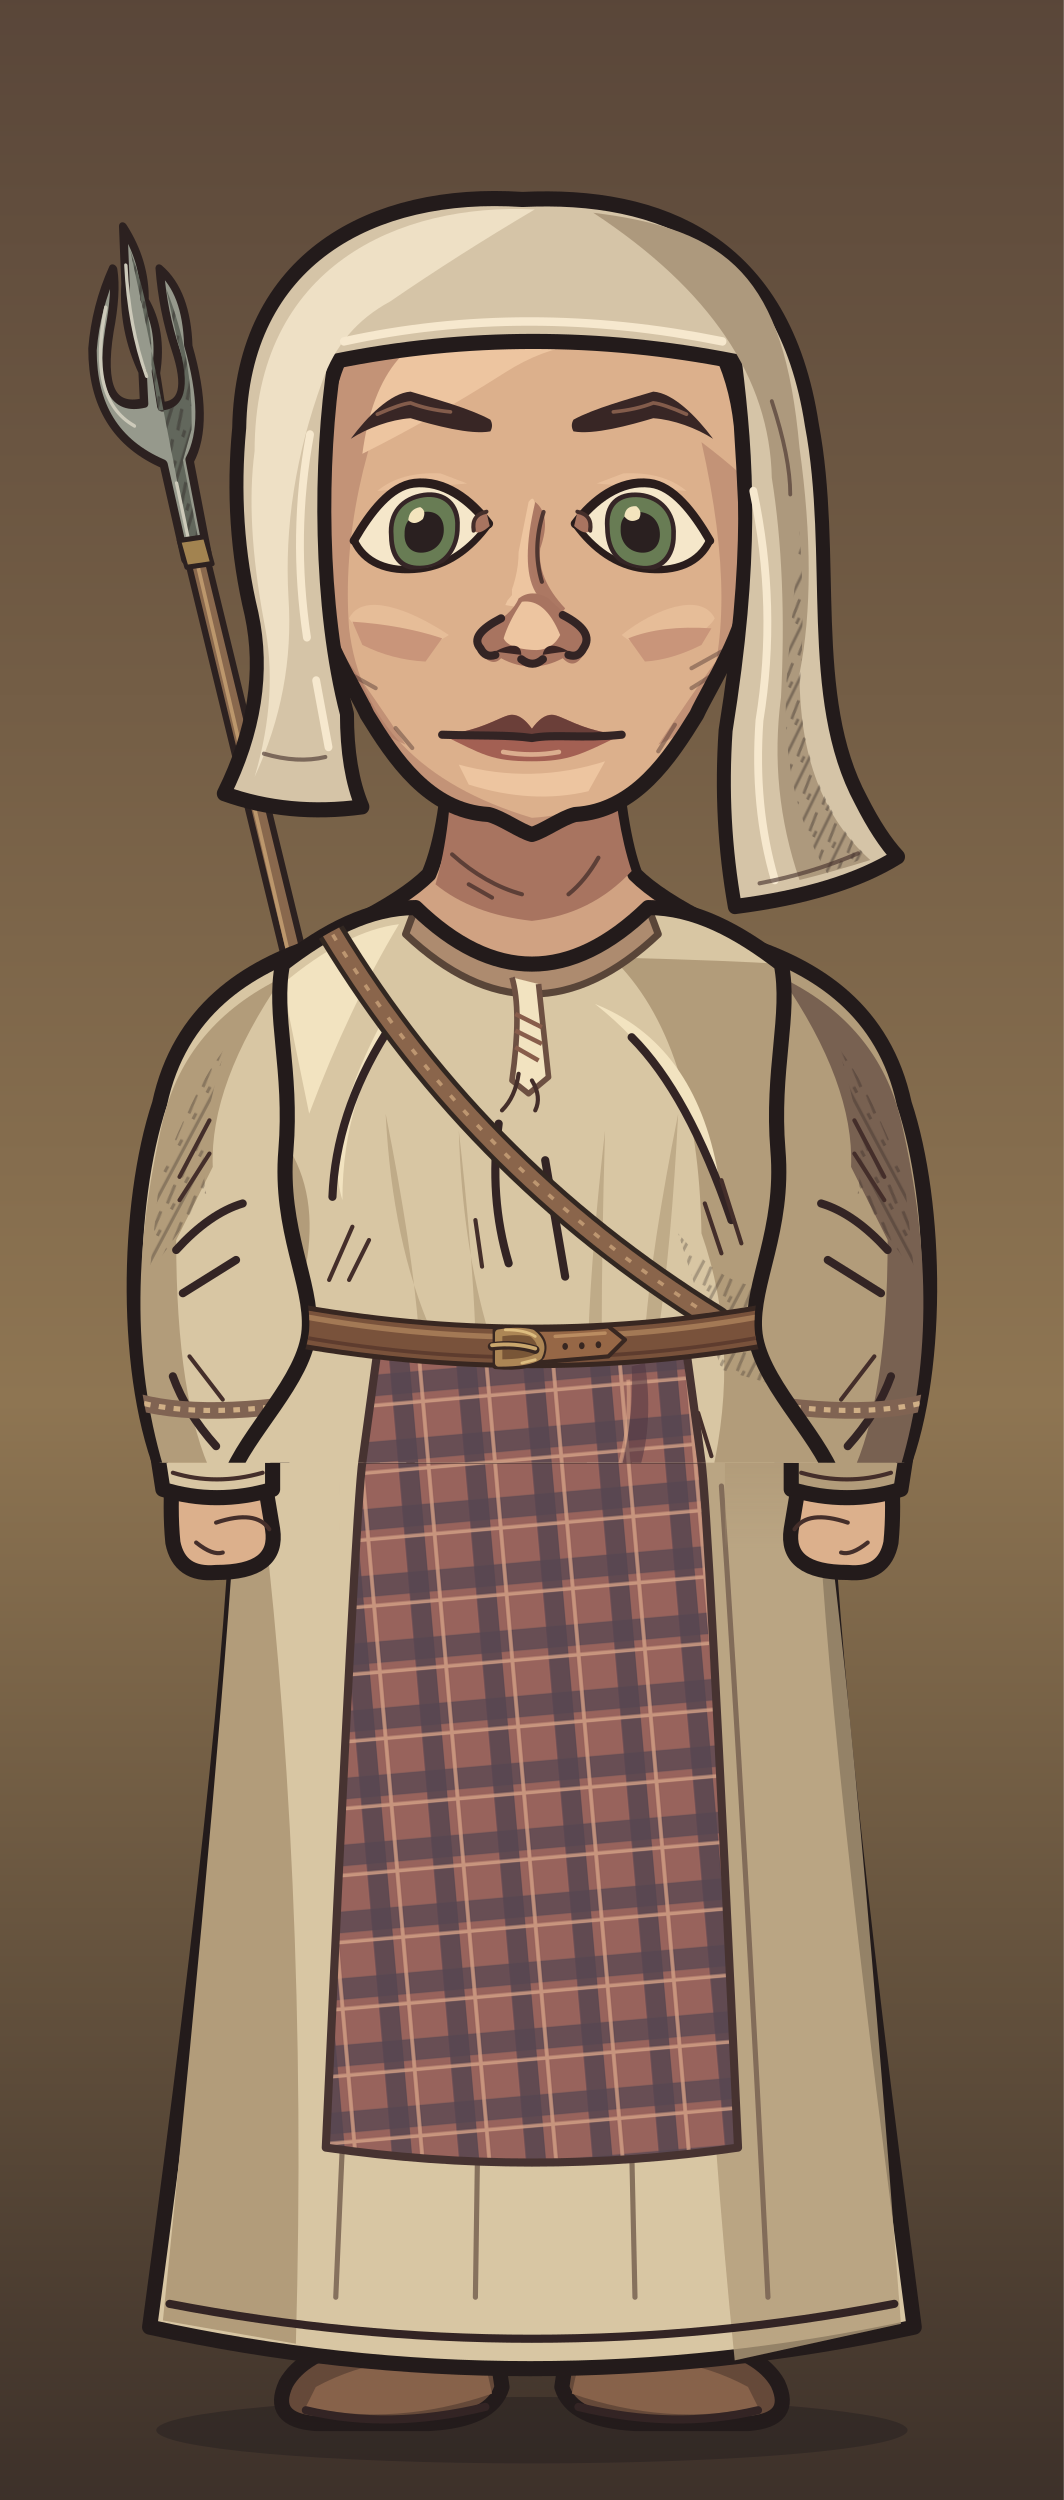
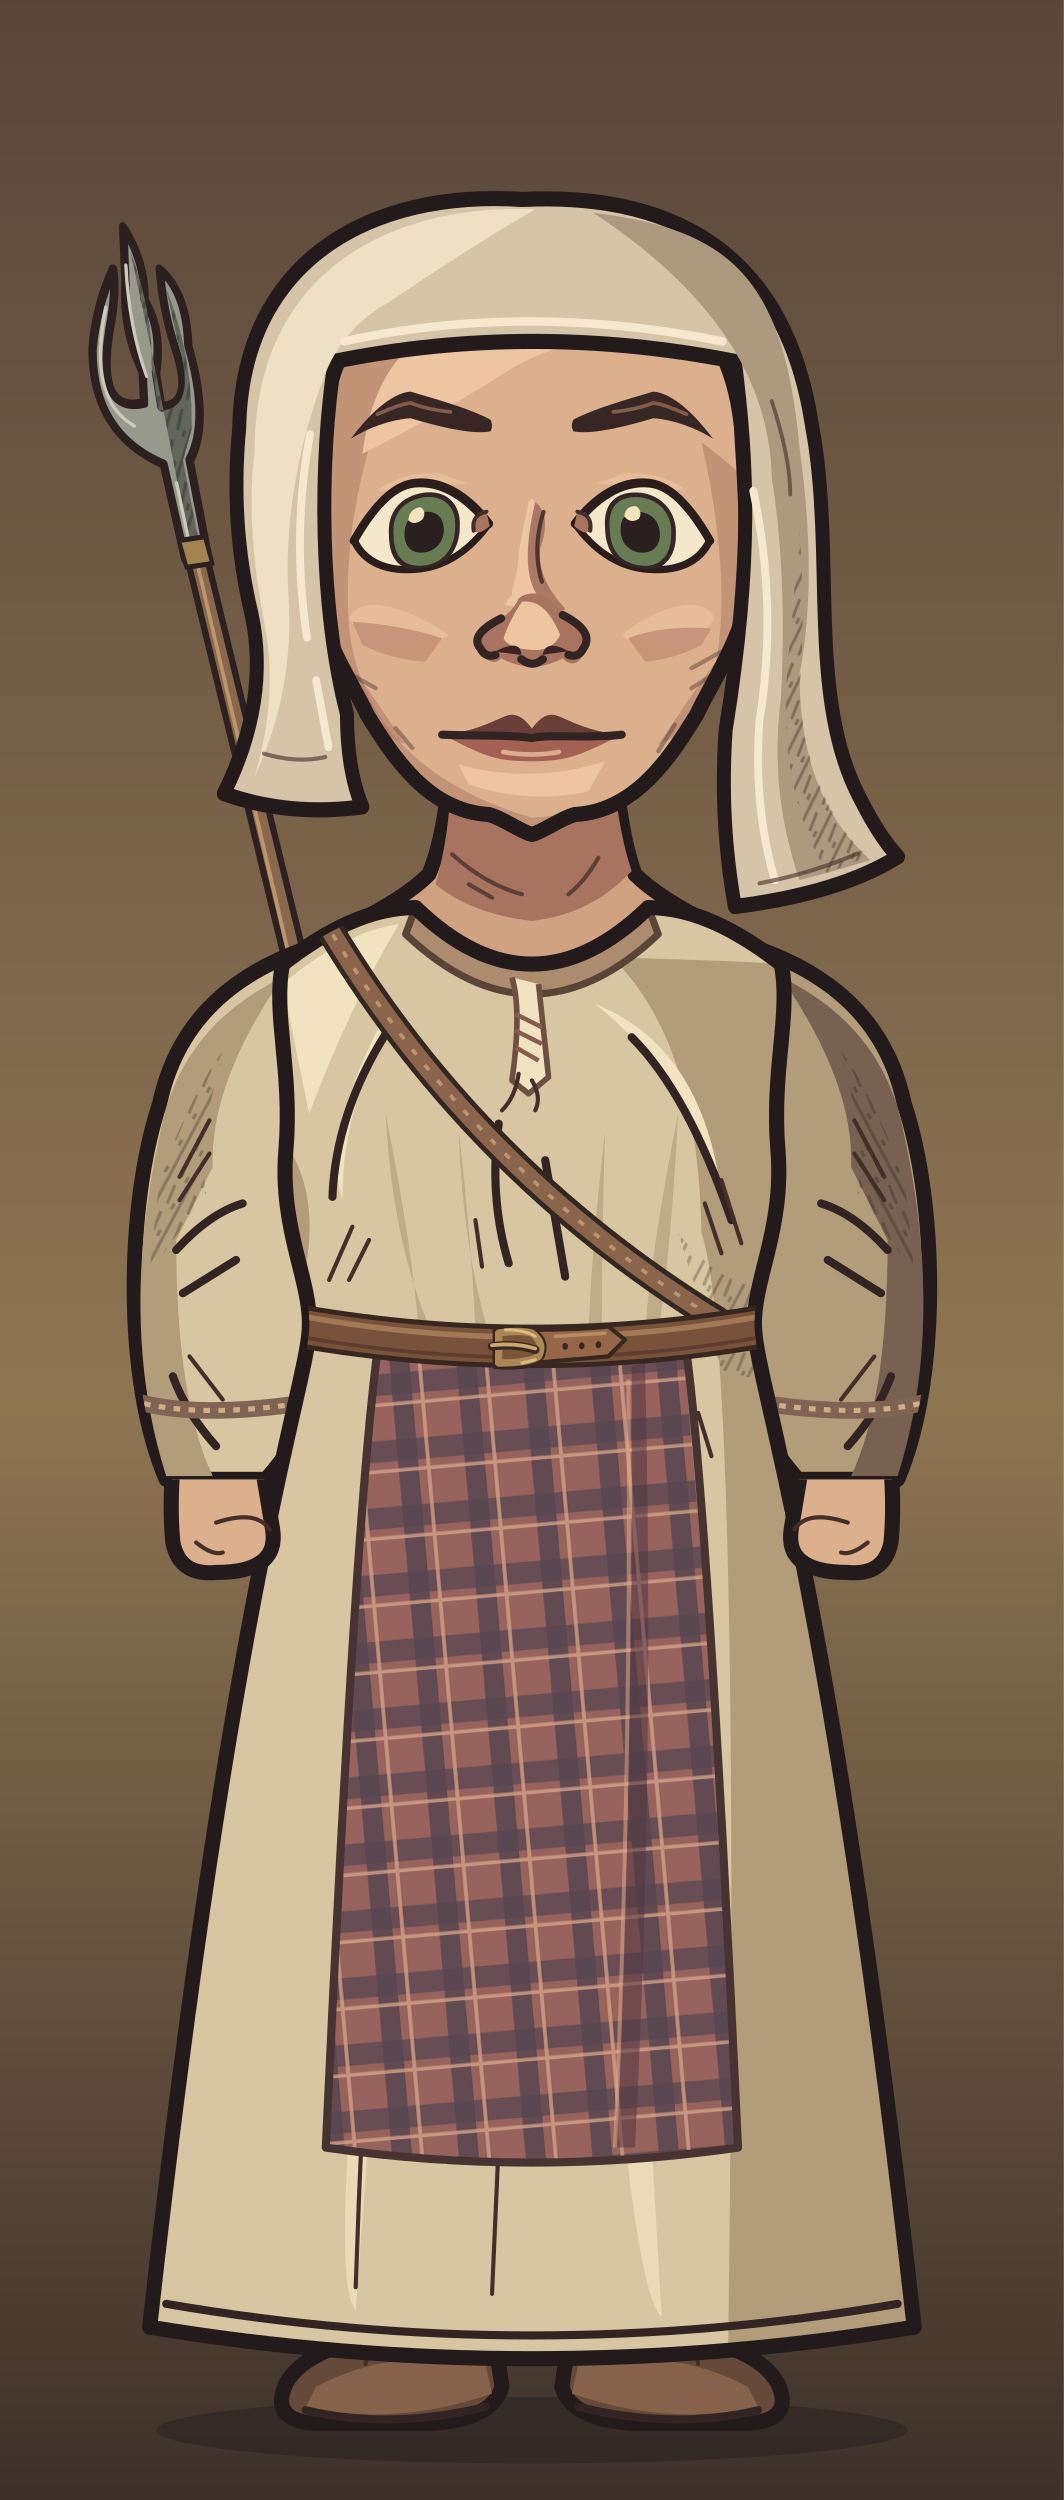
<svg xmlns="http://www.w3.org/2000/svg" xmlns:xlink="http://www.w3.org/1999/xlink" aria-labelledby="title" width="320" height="752" viewBox="0 0 320 752" role="img" data-belt="leather">
  <defs>
    <style>
      .edge {stroke:#231b1b;stroke-width:4.55;stroke-linecap:round;stroke-linejoin:round}
      .seam {fill:none;stroke:#332424;stroke-width:2.45;stroke-linecap:round;stroke-linejoin:round}
      .etch {fill:none;stroke:#442e2a;stroke-width:1.25;stroke-linecap:round}
      .hair-line {fill:none;stroke:#967661;stroke-width:1.45;stroke-linecap:round}
      .white {fill:#f5e7ca;stroke:#2a1d1c;stroke-width:2.65;stroke-linejoin:round}
      .label {fill:#efdfc1;font:600 20px Georgia,serif}
      .muted {fill:#b8aa96;font:13px 'Segoe UI',sans-serif}
      .section {fill:#dcbb8e;font:600 14px 'Segoe UI',sans-serif}
    </style>
    <linearGradient id="umber" x2="0" y2="1" gradientUnits="objectBoundingBox">
      <stop stop-color="#594639" />
      <stop offset=".56" stop-color="#8e7552" />
      <stop offset="1" stop-color="#3c3029" />
    </linearGradient>
    <linearGradient id="ash" x2="0" y2="1" gradientUnits="objectBoundingBox">
      <stop stop-color="#3b423d" />
      <stop offset=".56" stop-color="#7a7d67" />
      <stop offset="1" stop-color="#242b28" />
    </linearGradient>
    <linearGradient id="rose" x2="0" y2="1" gradientUnits="objectBoundingBox">
      <stop stop-color="#51404a" />
      <stop offset=".56" stop-color="#8a6972" />
      <stop offset="1" stop-color="#372c33" />
    </linearGradient>
    <pattern id="paper-grain" width="63" height="57" patternUnits="userSpaceOnUse">
      <path d="M1 16l2-1m21-4 5-2m16 7 6-1M12 32l3-1m16 11 4-1m20-14 4 1M4 51l5-1m41 0 9-2" fill="none" stroke="#231a1b" stroke-width=".85" opacity=".19" />
      <path d="M4 5l9-1m29 2 2-1M1 40l4-1m12 9 1-1m21-23 4-1m9 12 5-2" fill="none" stroke="#f0dbb5" stroke-width=".85" opacity=".23" />
      <path d="M16 19h.6m13-3h.7m28 6h.7m-39 15h.6m23 4h.6m-12 11h.7m29-39h.7" fill="none" stroke="#21191a" stroke-width="1.2" opacity=".28" stroke-linecap="round" />
    </pattern>
    <pattern id="ink-lines" width="7" height="9" patternUnits="userSpaceOnUse" patternTransform="rotate(28)">
      <path d="M1 -2V10m2.8-8 .6 6m1.9-1v5" stroke="#271d1d" stroke-width=".95" fill="none" opacity=".65" />
    </pattern>
    <radialGradient id="vignette" cx=".5" cy=".39" r=".72">
      <stop offset=".47" stop-color="#20191c" stop-opacity="0" />
      <stop offset="1" stop-color="#20191c" stop-opacity=".48" />
    </radialGradient>
    <g id="firs" fill="currentColor">
      <path d="M10 439Q15 379 12 300L9 220 15 146 15 54 19 80 21 147 28 230 25 326 29 439Z" />
      <path d="M17 169Q27 174 45 174L57 169 49 179 27 187 17 185                M18 194Q29 196 52 192L63 183 56 194 26 205 16 207                M15 225Q46 230 67 218L77 206 71 223 42 238 18 241                M17 252Q48 255 78 245L91 230 84 249 52 266 20 269                M14 282Q40 281 71 278L88 261 84 281 57 291 19 298                M19 312Q43 316 69 310L88 299 84 310 58 322 22 325" />
      <path d="M6 312 0 315V284L11 285M0 266 13 270V250L0 249M0 220 15 221 15 206 0 202                M0 180 16 181V167L0 165M0 141 15 150V138L0 133M0 112 17 127V118L0 104" />
      <path d="M64 440Q55 380 58 324L59 258 63 217 68 222 65 266 68 328 76 440Z                M63 291Q78 294 89 282L100 267 96 283 81 301 62 307                M63 323Q80 323 106 304L98 321 68 339                M63 316Q44 306 37 293L41 307 64 329Z" />
    </g>
    <g id="brambles" fill="none" stroke="currentColor" stroke-linecap="round" stroke-linejoin="round">
      <path stroke-width="3.8" d="M9 440Q13 401 21 380T26 333m-8 57Q39 375 43 352m-28 46Q6 377 0 376M41 440Q41 402 63 385m-20 44q26-6 39-30" />
      <path stroke-width="2" d="M23 364l14-13m-12 4-7-15m20 29 17-4m-15-1 1-11m13 49 2-17m2 14 18-5m-34 32q-12-10-17-10" />
    </g>
    <g id="night-scratches" fill="none" stroke="currentColor" stroke-width="1.2" stroke-linecap="round">
      <path d="M16 113q32-11 54-8m-30 9 16-3m184-40q19-4 44 1m-11 7 19 4                M24 335q33-3 68-16m-44 16 26-4m164-9q31 5 60-3m-39 8 38-3                M27 391q22-6 52-5m168 14q28-8 57-8m-40 11 24-4                M55 178l18-6m177 36 17 3m-12-4 17-1" />
    </g>
    <g id="shirt-setting">
      <rect width="320" height="440" fill="url(#umber)" />
      <path d="M50 217q24 8 64 1l-15 7-56 6m176-90q39-13 70-5l-26 4 28 2-64 6" fill="#856c54" opacity=".5" />
      <use xlink:href="#firs" style="color:#342827" opacity=".52" transform="translate(-26 8)" />
      <use xlink:href="#firs" style="color:#413128" opacity=".58" transform="translate(340 101) scale(-1 .81)" />
      <use xlink:href="#night-scratches" style="color:#dfbb87" opacity=".28" />
      <use xlink:href="#brambles" style="color:#291f22" opacity=".71" />
      <rect width="320" height="440" fill="url(#vignette)" />
      <rect width="320" height="440" fill="url(#paper-grain)" />
    </g>
    <g id="armor-setting">
      <rect width="320" height="440" fill="url(#ash)" />
      <path d="M42 173q49-4 68 3l-43 6 25 3-49 4m151 35q47 10 104-6l-26 14-62 8Z" fill="#707764" opacity=".48" />
      <use xlink:href="#firs" style="color:#27312c" opacity=".64" transform="translate(-36 30)" />
      <use xlink:href="#firs" style="color:#303833" opacity=".75" transform="translate(324 45) scale(-.86 1.03)" />
      <use xlink:href="#brambles" style="color:#252a27" opacity=".62" transform="translate(319 10) scale(-1 1)" />
      <use xlink:href="#night-scratches" style="color:#d8d8a9" opacity=".28" transform="translate(-2 21)" />
      <rect width="320" height="440" fill="url(#vignette)" />
      <rect width="320" height="440" fill="url(#paper-grain)" />
    </g>
    <g id="woman-setting">
      <rect width="320" height="440" fill="url(#rose)" />
      <path d="M44 235q40-4 76-1l-20 6-36 2 19 3-44 5m183-50q35 3 60-3l-24 9-31 2" fill="#775d65" opacity=".6" />
      <use xlink:href="#firs" style="color:#3b2b34" opacity=".58" transform="translate(-20 84) scale(.86 .91)" />
      <use xlink:href="#firs" style="color:#3d2e39" opacity=".68" transform="translate(327 54) scale(-.85 .98)" />
      <path d="M300 440q-2-82-6-173l-9-103 7-35 12 42 9 98 7 171Z                M294 195q-10-18-25-24l-15-1 13-4 11 2 18 15                M285 162q-13-22-34-27l-7 4 7-11 17 4 20 17                M303 242q-18-23-36-27l-13 3 15-9 11 2 21 15" fill="#3a2b33" opacity=".64" />
      <use xlink:href="#brambles" style="color:#2d2229" opacity=".8" transform="translate(12 6)" />
      <use xlink:href="#night-scratches" style="color:#e1b8a8" opacity=".28" transform="translate(0 7)" />
      <rect width="320" height="440" fill="url(#vignette)" />
      <rect width="320" height="440" fill="url(#paper-grain)" />
    </g>
    <pattern id="mail-rings" width="14" height="13" patternUnits="userSpaceOnUse" patternTransform="rotate(-7)">
      <path d="M-1 2q3-3 6 0 1 3-2 5Q0 8-1 5M6 2q3-3 6 0 1 3-2 5Q7 8 6 5M3 8q3-3 6 0 1 3-2 5-3 1-4-2M10 8q3-3 6 0" fill="none" stroke="#2d2c28" stroke-width="1.6" stroke-linecap="round" />
      <path d="M-.5 4q1.5-2 3-1m5 1q1.4-2 3-1M4 10q1.5-2 3-1m4 1q1.4-2 3-1" fill="none" stroke="#9a9b87" stroke-width="1.12" opacity=".78" stroke-linecap="round" />
    </pattern>
    <pattern id="armor-plates" width="47" height="24" patternUnits="userSpaceOnUse" patternTransform="translate(4 4) rotate(2)">
      <path d="M1 0l21 .7 1 18-3 3-17-1-1-4Zm24 1 19-1 2 15-3 7-19-2Z" fill="#85867a" stroke="#352e2a" stroke-width="1.75" stroke-linejoin="round" />
      <path d="M2 2l18 .2-.2 4L5 7 4 17Zm24 0 16-1 1 4-14 2-3 10Z" fill="#a9a58d" />
      <path d="M19 4l4 14-3 3-16-1 13-4Zm22 2 4 10-2 5-17-1 13-4Z" fill="#62655f" />
      <path d="M7 7l1-.5m6 12 3-2m16-7 5-1m-7 5 4-2" fill="none" stroke="#d0c0a0" stroke-width=".9" opacity=".76" />
      <path d="M6 12q2-2 2.7 1-1 2.2-2.7.5Zm12 1q1.8-2 2.4.6-1 2.6-2.5.8Zm11 1q1-2.2 2.8-1-.2 2.9-2.8 2.1Zm12-2q2.2-1.4 2.3.8-1 2.3-2.3.5Z" fill="#3c342d" />
    </pattern>
    <clipPath id="portrait-frame">
-       <rect width="320" height="440" />
+       <rect width="320" height="752" />
    </clipPath>
    <clipPath id="wardrobe-torso-mask">
-       <path d="M125 273 C111 273 98 280 85 290 C82 305 88 322 86 346 C84 370 94 386 93 400 C92 415 74 431 69 445 H251 C246 431 228 415 227 400 C226 386 236 370 234 346 C232 322 238 305 235 290 C222 280 209 273 195 273 Q160 307 125 273Z" />
+       <path d="M125 273 C111 273 98 280 85 290 C82 305 88 322 86 346 C84 370 94 386 93 400 C92 418 70 476 45 700 Q160 719 275 700 C250 476 228 418 227 400 C226 386 236 370 234 346 C232 322 238 305 235 290 C222 280 209 273 195 273 Q160 307 125 273Z" />
    </clipPath>
    <clipPath id="wardrobe-sleeve-mask">
      <path d="M96 284 C74 291 54 304 48 332 C38 362 37 415 50 445 H80 Q114 406 114 336Z" />
    </clipPath>
    <clipPath id="face-shape-clip">
      <path d="M 160 73 C 191 73 219 90 223 128 C 224 143 225 164 225 177 C 225 189 213.19 207 209.55 215 C 201.55 228 191 244 173 245 C 169 246 163.6 250 160 251 C 156.4 250 151 246 147 245 C 129 244 118.45 228 110.45 215 C 106.81 207 95 189 95 177 C 95 164 96 143 97 128 C 101 90 129 73 160 73 Z" />
    </clipPath>
    <clipPath id="face-features-eye-left">
      <path d="M-21 0 C-16 -8 -10 -15 -3 -15 C6 -15 14 -8 19.5 0 C14 7 7 11 -1 11 C-11 11 -18 7 -21 0Z" />
    </clipPath>
    <clipPath id="face-features-eye-right">
      <path d="M-21 0 C-16 -8 -10 -15 -3 -15 C6 -15 14 -8 19.5 0 C14 7 7 11 -1 11 C-11 11 -18 7 -21 0Z" />
    </clipPath>
    <clipPath id="face-features-nose-bridge">
      <path d="M154 144H167V179L172 185V187H149V185L154 179Z" />
    </clipPath>
-     <clipPath id="full-costume-join-outline">
-       <path d="M72 435 Q72 500 45 700 Q159 725 275 700 Q248 495 248 435Z M102 436H218V469H102Z" clip-rule="evenodd" />
-     </clipPath>
-     <linearGradient id="full-costume-join-fade" x1="0" y1="0" x2="0" y2="1">
-       <stop offset="0" stop-color="#fff" />
-       <stop offset="1" stop-color="#000" />
-     </linearGradient>
-     <mask id="full-costume-join-mask" maskUnits="userSpaceOnUse" x="0" y="440" width="320" height="26">
-       <rect x="0" y="440" width="320" height="26" fill="url(#full-costume-join-fade)" />
-     </mask>
+     <clipPath id="full-costume-hands-clip">
+       <rect x="0" y="445" width="320" height="307" />
+     </clipPath>
  </defs>
  <g data-part="full-costume">
    <rect width="320" height="752" fill="url(#umber)" />
    <ellipse cx="160" cy="731" rx="113" ry="10" fill="#261f20" opacity=".5" />
    <g data-part="back-weapon" data-style="eur_east_chola_trishula">
      <g transform="matrix(1 0 0.18 1.15 112.1 388)">
        <path d="M-22-198L-16-198L3.1-8L3.3 9L22 157Q21 162 15 161L-2.9 9L-3.1-8Z" fill="#89684d" stroke="#2c2120" stroke-width="1.95" stroke-linecap="round" stroke-linejoin="round" data-part="back-shaft" />
        <path d="M-19-195L-3-15M5 57l8 69m1 10 2 18" fill="none" stroke="#bc976c" stroke-width="1.15" stroke-linecap="round" stroke-linejoin="round" />
        <path d="M-22-191L-24-216Q-44-224-40-246Q-37-257-30-267Q-30-261-34-251Q-42-229-27-232L-26-240Q-30-251-27-263L-25-278Q-20-269-22-259Q-18-251-22-240L-22-231Q-12-231-15-246Q-17-256-16-267Q-9-261-11-247Q-8-227-16-217L-15-193Z" fill="#96998c" stroke="#2c2120" stroke-width="2.5" stroke-linecap="round" stroke-linejoin="round" />
        <path d="M-24-272Q-20-255-23-242L-23-230Q-11-230-14-248L-15-262Q-10-244-14-225L-18-217L-17-194L-20-194L-21-218Q-22-244-24-272Z" fill="#62675c" />
        <path d="M-24-272Q-20-255-23-242L-23-230Q-11-230-14-248L-15-262Q-10-244-14-225L-18-217L-17-194L-20-194L-21-218Q-22-244-24-272Z" fill="url(#ink-lines)" opacity="0.55" />
        <path d="M-34-257Q-44-233-31-226M-26-268Q-28-252-25-239M-21-211l1 16" fill="none" stroke="#cdcaba" stroke-width="1" stroke-linecap="round" stroke-linejoin="round" />
        <path d="M-23-196L-15-197L-14-190L-22-189Z" fill="#a28350" stroke="#2c2120" stroke-width="1.3" stroke-linecap="round" stroke-linejoin="round" />
      </g>
    </g>
    <g>
      <g transform="translate(9 0)">
        <path d="M99 689Q119 683 138 691L142 718Q139 728 120 729H86Q72 728 77 717Q82 708 99 704Z" fill="#654939" class="edge" />
        <path d="M86 718Q108 706 137 711L139 720Q110 730 83 724Z" fill="#87624a" />
        <path d="M101 711L103 700Q115 704 136 707" class="etch" />
        <path d="M83 725Q108 731 137 724" class="seam" />
      </g>
    </g>
    <g transform="translate(320 0) scale(-1 1)">
      <g transform="translate(9 0)">
        <path d="M99 689Q119 683 138 691L142 718Q139 728 120 729H86Q72 728 77 717Q82 708 99 704Z" fill="#654939" class="edge" />
        <path d="M86 718Q108 706 137 711L139 720Q110 730 83 724Z" fill="#87624a" />
        <path d="M101 711L103 700Q115 704 136 707" class="etch" />
        <path d="M83 725Q108 731 137 724" class="seam" />
      </g>
    </g>
-     <path d="M72 435 Q72 500 45 700 Q159 725 275 700 Q248 495 248 435Z" fill="#d8c6a3" class="edge" />
-     <path d="M77 437 Q93 562 89 705 L49 698 Q67 522 72 437Z" fill="#b29c7a" />
-     <path d="M208 439Q208 582 221 710 L271 699 Q256 499 246 437Z" fill="#b29c7a" opacity=".79" />
-     <path d="M113 447 Q107 550 101 691" fill="none" stroke="#786151" stroke-width="1.55" stroke-linecap="round" opacity=".85" />
-     <path d="M147 447 Q145 550 143 691" fill="none" stroke="#786151" stroke-width="1.55" stroke-linecap="round" opacity=".85" />
-     <path d="M185 447 Q188 550 191 691" fill="none" stroke="#786151" stroke-width="1.55" stroke-linecap="round" opacity=".85" />
-     <path d="M217 447 Q224 550 231 691" fill="none" stroke="#786151" stroke-width="1.55" stroke-linecap="round" opacity=".85" />
-     <path d="M51 693Q160 714 269 693" class="seam" />
-     <g clip-path="url(#full-costume-join-outline)" mask="url(#full-costume-join-mask)">
-       <use transform="matrix(1 0 0 -4 0 2200)" xlink:href="#full-costume-upper" />
-     </g>
-     <path d="M109.091 439H210.909 Q213 452 222 646 Q160 655 98 646 Q107 452 109.091 439Z" fill="url(#wardrobe-nw-checked-waist-panel-weave)" stroke="#473331" stroke-width="2.45" stroke-linejoin="round" />
-     <g>
-       <path d="M52 441 Q51 454 52 464 Q54 474 65 473Q84 473 82 460 L79 442Z" fill="#dcb08c" class="edge" data-part="hand" />
-       <path d="M65 458Q77 454 81 460 M59 464q5 4 8 3" class="etch" />
-       <path d="M47 435H82L82 448Q65 453 49 448Z" fill="#d8c6a3" class="edge" />
-       <path d="M52 443Q65 447 79 443" class="etch" />
-     </g>
-     <g transform="translate(320 0) scale(-1 1)">
-       <path d="M52 441 Q51 454 52 464 Q54 474 65 473Q84 473 82 460 L79 442Z" fill="#dcb08c" class="edge" data-part="hand" />
-       <path d="M65 458Q77 454 81 460 M59 464q5 4 8 3" class="etch" />
-       <path d="M47 435H82L82 448Q65 453 49 448Z" fill="#b29c7a" class="edge" />
-       <path d="M52 443Q65 447 79 443" class="etch" />
-     </g>
  </g>
-   <g clip-path="url(#portrait-frame)" id="full-costume-upper">
+   <g clip-path="url(#portrait-frame)">
    <g data-part="neck">
      <g id="face-shape-neck">
        <path d="M 136 219 Q 135 249 129 263 Q 122 270 106 278 L 123 301 197 301 214 278 Q 198 270 191 263 Q 186 250 184 219 Z" fill="#d0a282" class="edge" />
        <path d="M 136 224 184 224 Q 185 247 190 262 Q 178 275 160 277 Q 142 275 131 266 Q 136 249 136 224 Z" fill="#a87460" />
        <path d="M 136 257 q 10 9 21 12 m -16 -3 7 4 m 32 -12 q -4 7 -9 11" class="etch" opacity=".75" />
      </g>
    </g>
    <g id="wardrobe-outfit-nw_nov_womens_rubakha" data-outfit="nw_nov_womens_rubakha">
      <path d="M96 284 C74 291 54 304 48 332 C38 362 37 415 50 445 H80 Q114 406 114 336Z" fill="#d8c6a3" class="edge" />
      <g data-part="sleeve-left" clip-path="url(#wardrobe-sleeve-mask)">
        <path d="M49 337 Q56 308 85 294 Q63 326 64 351 L53 373 Q53 421 64 444 H50 Q35 397 49 337Z" fill="#b29c7a" />
        <path d="M48 354 Q59 326 68 315 Q59 342 62 359 L45 383Z" fill="url(#ink-lines)" opacity=".44" />
        <path d="M53 376 q10 -11 20 -14 m-18 27 16 -10 M52 414 q4 11 13 21" class="seam" />
        <path d="M54 354 l9 -17 m-9 24 9 -14 m-6 61 10 13" class="etch" />
        <path d="M39 421 Q61 428 103 420" fill="none" stroke="#806352" stroke-width="5" />
        <path d="M39 421 Q61 428 103 420" fill="none" stroke="#d0af86" stroke-width="1.55" stroke-dasharray="2 2.5" />
      </g>
      <g transform="translate(320 0) scale(-1 1)">
        <path d="M96 284 C74 291 54 304 48 332 C38 362 37 415 50 445 H80 Q114 406 114 336Z" fill="#b29c7a" class="edge" />
        <g data-part="sleeve-right" clip-path="url(#wardrobe-sleeve-mask)">
          <path d="M49 337 Q56 308 85 294 Q63 326 64 351 L53 373 Q53 421 64 444 H50 Q35 397 49 337Z" fill="#786151" />
          <path d="M48 354 Q59 326 68 315 Q59 342 62 359 L45 383Z" fill="url(#ink-lines)" opacity=".44" />
          <path d="M53 376 q10 -11 20 -14 m-18 27 16 -10 M52 414 q4 11 13 21" class="seam" />
          <path d="M54 354 l9 -17 m-9 24 9 -14 m-6 61 10 13" class="etch" />
          <path d="M39 421 Q61 428 103 420" fill="none" stroke="#806352" stroke-width="5" />
          <path d="M39 421 Q61 428 103 420" fill="none" stroke="#d0af86" stroke-width="1.55" stroke-dasharray="2 2.5" />
        </g>
      </g>
-       <path d="M125 273 C111 273 98 280 85 290 C82 305 88 322 86 346 C84 370 94 386 93 400 C92 415 74 431 69 445 H251 C246 431 228 415 227 400 C226 386 236 370 234 346 C232 322 238 305 235 290 C222 280 209 273 195 273 Q160 307 125 273Z" fill="#d8c6a3" />
+       <path d="M125 273 C111 273 98 280 85 290 C82 305 88 322 86 346 C84 370 94 386 93 400 C92 418 70 476 45 700 Q160 719 275 700 C250 476 228 418 227 400 C226 386 236 370 234 346 C232 322 238 305 235 290 C222 280 209 273 195 273 Q160 307 125 273Z" fill="#d8c6a3" />
      <g data-part="torso" clip-path="url(#wardrobe-torso-mask)">
        <path d="M85 296 Q104 280 120 278 Q105 303 93 335Z" fill="#f2e3c0" />
-         <path d="M184 288 Q222 289 235 290 L252 444 H214 Q223 405 211 371 Q210 313 184 288Z" fill="#b29c7a" />
+         <path d="M184 288 Q222 289 235 290 L280 710 H219 Q223 405 211 371 Q210 313 184 288Z" fill="#b29c7a" />
        <path d="M86 344 Q96 359 92 381 L77 402 L69 359Z" fill="#b29c7a" />
        <path d="M204 371 Q220 390 232 386 L231 416 L217 412Z" fill="url(#ink-lines)" opacity=".42" />
        <path d="M120 307 Q103 329 103 361 Q97 342 114 309Z M179 302 Q209 314 216 353 Q203 321 179 302Z" fill="#f2e3c0" />
-         <path d="M133 409 Q124 426 123 444 H113 Q119 423 133 409Z M174 412 Q184 426 192 445 H177Z" fill="#f2e3c0" />
-         <path d="M116 311 Q101 335 100 360 M190 312 Q207 329 220 367 M150 338 q-3 22 3 42 m11 -31 6 35 M129 421 l-7 24 m60 -28 8 27" class="seam" />
+         <path d="M133 412Q124 460 107 695Q94 680 133 412Z M174 418Q185 444 199 697Q185 684 174 418Z" fill="#f2e3c0" opacity=".68" />
+         <path d="M134 423Q114 480 107 688 M158 447Q157 490 148 690" class="etch" />
+         <path d="M50 693Q160 712 270 693" class="seam" />
+         <path d="M116 311 Q101 335 100 360 M190 312 Q207 329 220 367 M150 338 q-3 22 3 42 m11 -31 6 35 M184 420q5 12 6 24" class="seam" />
        <path d="M106 369 l-7 16 m12 -12 -6 12 M217 355 l6 19 m-11 -12 5 15 M143 367 l2 14 m65 44 4 13" class="etch" />
        <path d="M125 273 Q160 307 195 273 l3 8 Q160 317 122 281Z" fill="#ad8b6f" stroke="#594538" stroke-width="2.15" stroke-linejoin="round" />
        <path d="M154 294Q157 304 154 325l5 4 6-5-3-28" fill="#f2e3c0" stroke="#6d5042" stroke-width="1.7" stroke-linejoin="round" />
        <path d="M155 305l8 4m-8 1 8 4m-8 1 7 4" fill="none" stroke="#885d4b" stroke-width="1.35" />
        <path d="M156 323Q155 330 151 334 M160 325Q163 330 161 334" class="etch" />
        <path d="M116 335 Q124 375 126 401 L130 401 Q118 374 116 335Z" fill="#b29c7a" opacity="0.66" />
        <path d="M138 340 Q142 375 143 401 L147 401 Q139 374 138 340Z" fill="#b29c7a" opacity="0.66" />
        <path d="M182 340 Q178 375 177 401 L181 401 Q181 374 182 340Z" fill="#b29c7a" opacity="0.66" />
        <path d="M204 335 Q196 375 194 401 L198 401 Q202 374 204 335Z" fill="#b29c7a" opacity="0.66" />
        <g data-part="checked-waist-panel">
          <defs>
            <pattern id="wardrobe-nw-checked-waist-panel-weave" width="20" height="20" patternUnits="userSpaceOnUse" patternTransform="rotate(-5)">
              <rect width="20" height="20" fill="#98635c" />
              <path d="M4 0V20" fill="none" stroke="#564550" stroke-width="6" opacity="0.84" />
              <path d="M0 5H20" fill="none" stroke="#564550" stroke-width="6.5" opacity="0.72" />
              <path d="M10 0V20 M0 11H20" fill="none" stroke="#d5a186" stroke-width="1.1" opacity="0.78" />
            </pattern>
          </defs>
-           <path d="M114 403 Q160 413 206 403 L212 447 H108Z" fill="url(#wardrobe-nw-checked-waist-panel-weave)" stroke="#473331" stroke-width="2.45" stroke-linejoin="round" />
-           <path d="M190 411Q191 429 185 446h6Q197 430 194 410Z" fill="#4f3540" opacity="0.54" />
-           <path d="M189 415Q190 430 185 446" fill="none" stroke="#e0ab8c" stroke-width="1.2" opacity="0.53" />
-         </g>
-       </g>
-       <path d="M125 273 C111 273 98 280 85 290 C82 305 88 322 86 346 C84 370 94 386 93 400 C92 415 74 431 69 445 H251 C246 431 228 415 227 400 C226 386 236 370 234 346 C232 322 238 305 235 290 C222 280 209 273 195 273 Q160 307 125 273Z" fill="none" class="edge" />
+           <path d="M114 403 Q160 413 206 403 Q213 452 222 646 Q160 655 98 646 Q107 452 114 403Z" fill="url(#wardrobe-nw-checked-waist-panel-weave)" stroke="#473331" stroke-width="2.45" stroke-linejoin="round" />
+           <path d="M190 411Q191 529 185 646h6Q197 530 194 410Z" fill="#4f3540" opacity="0.54" />
+           <path d="M189 415Q190 530 185 646" fill="none" stroke="#e0ab8c" stroke-width="1.2" opacity="0.53" />
+         </g>
+       </g>
+       <path d="M125 273 C111 273 98 280 85 290 C82 305 88 322 86 346 C84 370 94 386 93 400 C92 418 70 476 45 700 Q160 719 275 700 C250 476 228 418 227 400 C226 386 236 370 234 346 C232 322 238 305 235 290 C222 280 209 273 195 273 Q160 307 125 273Z" fill="none" class="edge" />
    </g>
    <g data-part="shoulder-strap" data-style="eur_east_chola_trishula" clip-path="url(#wardrobe-torso-mask)">
      <path d="M97 276 Q141 351 215.61 397" fill="none" stroke="#322721" stroke-width="8.4" stroke-linecap="round" />
      <path d="M97 276 Q141 351 215.61 397" fill="none" stroke="#8a654b" stroke-width="5.5" stroke-linecap="round" />
      <path d="M97 276 Q141 351 215.61 397" fill="none" stroke="#bd9670" stroke-width="1.1" stroke-dasharray="2 4" />
    </g>
    <g id="face-shape">
      <path d="M 160 73 C 191 73 219 90 223 128 C 224 143 225 164 225 177 C 225 189 213.19 207 209.55 215 C 201.55 228 191 244 173 245 C 169 246 163.6 250 160 251 C 156.4 250 151 246 147 245 C 129 244 118.45 228 110.45 215 C 106.81 207 95 189 95 177 C 95 164 96 143 97 128 C 101 90 129 73 160 73 Z" fill="#dcb08c" />
      <g clip-path="url(#face-shape-clip)">
        <path d="M 70 141 Q 104 91 123 103 Q 102 148 105 189 Q 110 231 160 246 Q 192 244 211 214 Q 223 186 211 133 Q 235 151 250 174 L 250 265 70 265 Z" fill="#c39377" />
        <path d="M 109 136.5 Q 114 99 142 98 Q 173 89 195 107 Q 174 98 152 112 Q 130 126 109 136.5 Z" fill="#edc5a0" />
        <g transform="translate(160 0) scale(-1 1)">
          <path d="M 25 191 C 37 183 51 178 55 186 C 51 193 34 197.667 25 191 Z" fill="#edc5a0" opacity=".605" />
          <path d="M 27 192 Q 39 188 54 187 L 51 194 Q 42 198.5 32 199 Z" fill="#c9957a" />
          <path d="M 56 198 Q 48 209 38 224 Q 52 218 62 202 Z" fill="#a87460" opacity=".51" />
        </g>
        <g transform="translate(160 0) scale(1 1)">
          <path d="M 27 191 C 37 183 51 178 55 186 C 51 193 34 197.667 27 191 Z" fill="#edc5a0" opacity=".605" />
          <path d="M 29 192 Q 39 188 54 189 L 51 194 Q 42 198.5 34 199 Z" fill="#c9957a" />
          <path d="M 56 198 Q 48 209 38 224 Q 52 218 62 202 Z" fill="#a87460" opacity=".51" />
        </g>
        <path d="M 92 183 Q 99 211 120 232 L 132 247 119 248 Q 98 234 85 212 Z M 229 184 Q 224 217 203 241 L 193 250 209 247 Q 230 233 240 211 Z" fill="url(#ink-lines)" opacity=".42" />
        <path d="M 138 230 Q 160 236 182 229 L 177 238 Q 160 242 141 236 Z" fill="#edc5a0" />
        <path d="M 104 202 l 9 5 m -8 1 6 4 m 97 -11 9 -5 m -9 11 8 -5 m -97 17 5 6 m 74 1 5 -8" class="etch" opacity=".42" />
      </g>
      <path d="M 160 73 C 191 73 219 90 223 128 C 224 143 225 164 225 177 C 225 189 213.19 207 209.55 215 C 201.55 228 191 244 173 245 C 169 246 163.6 250 160 251 C 156.4 250 151 246 147 245 C 129 244 118.45 228 110.45 215 C 106.81 207 95 189 95 177 C 95 164 96 143 97 128 C 101 90 129 73 160 73 Z" fill="none" class="edge" />
    </g>
    <g clip-path="url(#face-shape-clip)">
      <g data-part="eyes">
        <g transform="matrix(1 -0.12 0 1 127.5 160)">
          <path d="M-14 -14 Q-7 -19 5 -17 L13 -13" fill="#edc5a0" opacity=".65" />
          <path d="M-21 0 C-16 -8 -10 -15 -3 -15 C6 -15 14 -8 19.5 0 C14 7 7 11 -1 11 C-11 11 -18 7 -21 0Z" class="white" style="stroke-width:2.15" />
          <g clip-path="url(#face-features-eye-left)">
            <g transform="translate(0 0) scale(1 1)">
              <path d="M-9.8 0 C-10.4 -7 -6.6 -10.9 0 -11.1 C6.1 -11.2 10.5 -7 10.1 -.3 C10.2 5.9 6.4 11 0 10.8 C-6.1 10.7 -9.7 7.2 -9.8 0Z" fill="#687c54" stroke="#352526" stroke-width="1.4" />
              <path d="M-5.8 -.2C-5.9-3.8-3.5-6 .1-6 3.8-6 6-3.6 6 .1 6 3.9 3.3 6.3-.2 6.2-3.9 6.1-6 3.3-5.8-.2Z" fill="#2a2020" />
              <path d="M-4.7-4.1Q-4.4-7.4-1.1-7.6 .9-6.3-.3-3.9-2.9-2-4.7-4.1Z" fill="#f3e4bd" />
            </g>
          </g>
          <path d="M-21 0 C-16 -8 -10 -15 -3 -15 C6 -15 14 -8 19.5 0" fill="none" stroke="#2a1d1c" stroke-width="2.65" stroke-linecap="round" />
          <path d="M18.8 -3.8 Q14.2 -3.4 15 1.4 Q16.5 3.2 19.8 .6Z" fill="#a87460" />
          <path d="M18.8 -3.8 Q14.2 -3.4 15 1.4" class="etch" />
        </g>
        <g transform="matrix(-1 -0.12 0 1 192.5 160)">
          <path d="M-14 -14 Q-7 -19 5 -17 L13 -13" fill="#edc5a0" opacity=".65" />
          <path d="M-21 0 C-16 -8 -10 -15 -3 -15 C6 -15 14 -8 19.5 0 C14 7 7 11 -1 11 C-11 11 -18 7 -21 0Z" class="white" style="stroke-width:2.15" />
          <g clip-path="url(#face-features-eye-right)">
            <g transform="translate(0 0) scale(-1 1)">
              <path d="M-9.8 0 C-10.4 -7 -6.6 -10.9 0 -11.1 C6.1 -11.2 10.5 -7 10.1 -.3 C10.2 5.9 6.4 11 0 10.8 C-6.1 10.7 -9.7 7.2 -9.8 0Z" fill="#687c54" stroke="#352526" stroke-width="1.4" />
              <path d="M-5.8 -.2C-5.9-3.8-3.5-6 .1-6 3.8-6 6-3.6 6 .1 6 3.9 3.3 6.3-.2 6.2-3.9 6.1-6 3.3-5.8-.2Z" fill="#2a2020" />
              <path d="M-4.7-4.1Q-4.4-7.4-1.1-7.6 .9-6.3-.3-3.9-2.9-2-4.7-4.1Z" fill="#f3e4bd" />
            </g>
          </g>
          <path d="M-21 0 C-16 -8 -10 -15 -3 -15 C6 -15 14 -8 19.5 0" fill="none" stroke="#2a1d1c" stroke-width="2.65" stroke-linecap="round" />
          <path d="M18.8 -3.8 Q14.2 -3.4 15 1.4 Q16.5 3.2 19.8 .6Z" fill="#a87460" />
          <path d="M18.8 -3.8 Q14.2 -3.4 15 1.4" class="etch" />
        </g>
      </g>
      <g data-part="brows">
        <g transform="matrix(1 0 0 1 127.5 129)">
          <path d="M-22 3 C-17 -3.76 -10 -10.8 -4 -11.2 C3 -9.1 14 -6.1 20 -2.76 Q21 -1 20 0.76 C14 1.9 3 -1.1 -4 -3.2 C-10 -2.8 -17 -0.24 -22 3Z" fill="#382625" />
          <path d="M-14 -4.4 Q-7 -7.5 -4 -7.8 Q1 -5.8 8 -5.1" fill="none" stroke="#835c4b" stroke-width="1.1" stroke-linecap="round" />
        </g>
        <g transform="matrix(-1 0 0 1 192.5 129)">
          <path d="M-22 3 C-17 -3.76 -10 -10.8 -4 -11.2 C3 -9.1 14 -6.1 20 -2.76 Q21 -1 20 0.76 C14 1.9 3 -1.1 -4 -3.2 C-10 -2.8 -17 -0.24 -22 3Z" fill="#382625" />
          <path d="M-14 -4.4 Q-7 -7.5 -4 -7.8 Q1 -5.8 8 -5.1" fill="none" stroke="#835c4b" stroke-width="1.1" stroke-linecap="round" />
        </g>
      </g>
      <g data-part="nose">
        <g clip-path="url(#face-features-nose-bridge)">
          <path d="M159 151 Q161 148 161 154 Q157 169 162 177 L158 183 152 182 Q156 174 156 166Z" fill="#edc5a0" />
          <path d="M161 151 Q166 155 162.5 165 Q161.5 174 170 183 L167 187 161 178 Q156.5 170 161 151Z" fill="#a87460" opacity=".93" />
          <path d="M163.5 154 Q160 165 163 175" class="etch" opacity=".9" />
        </g>
        <path d="M156 180 Q160 177 165 180 C167 182 169.28 184 174 188 Q178 192 176 196 Q173 202 169.28 198 Q160 203 150.72 198 Q148 201 144 196 Q142 192 146 189 Q154 185 156 180Z" fill="#a87460" />
        <path d="M157 181 Q164 180 168.5 191 Q165.95 196 160 195.5 Q152.775 195 151.5 192 Q153 187 157 181Z" fill="#edc5a0" />
        <path d="M150.72 186 Q141 191 144.5 195 Q146 198 149 197 M169.28 185 Q179 190 175.5 195 Q174 198 171 197" class="seam" />
        <path d="M148.8 196 q8 -4 8 1 q-8 -1 -8 -1Z M163.2 197 q1 -5 8 -1 q-2 0 -8 1Z" fill="#3b2524" />
        <path d="M156.8 198.3 Q160.25 201 163.3 198.3" class="seam" />
      </g>
      <g data-part="mouth">
        <path d="M133 221 C145.15 220 151 215 154 215 Q157 215 160 219.2 Q163 215 166 215 C169 215 174.85 220 187 221 C174.85 227 171 229 160 229 C148 229 145.15 227 133 221Z" fill="#a36053" />
        <path d="M133 221 C145.15 220 151 215 154 215 Q157 215 160 219.2 Q163 215 166 215 C169 215 174.85 220 187 221 C174.85 222.25 167 220.7 160 222 C153 221 145.15 221.4 133 221Z" fill="#56322f" opacity=".72" />
        <path d="M133 221 C145.15 221.4 153 221 160 222 C167 220.7 174.85 222.25 187 221" class="seam" />
        <path d="M151.36 226.2 Q160 227.7 168.1 226.2" fill="none" stroke="#edc5a0" stroke-width="1.4" stroke-linecap="round" opacity=".76" />
      </g>
    </g>
    <g id="headgear-nw_nov_plain_veil">
      <g transform="matrix(0.926 0 0 1 11.765 -4.3)">
        <path d="M65 133 C66 82.3 108 61.3 157 64.3 C202 62.3 242 77.3 251 132 C259 171 249 214 267 245 Q273 256 279 262 Q260 273 226 277 Q221 251 223 224 C232 172 230 143 226 113 Q160 101 96 113 C91 143 91 187 100 219 Q100 236 105 247 Q81 250 60 243 Q75 215 69 189 Q62 162 65 133 Z" fill="#d5c4a7" class="edge" />
        <path d="M70 140 C70 84.3 117 65.3 161 67.3 Q136 81 114 95 Q98 103 92 119 Q79 152 81 184 Q83 212 70 238 Q78 213 73 191 Q67 161 70 140 Z" fill="#eee0c5" />
        <path d="M180 68.3 C224 73.3 242 87.3 247 139 Q253 179 247 207 Q247 244 270 263 Q256 267 247 269 Q237 242 241 214 Q243 177 238 148 Q237 103 180 68.3 Z" fill="#ad997d" />
        <path d="M247 164 Q249 190 247 212 Q249 244 269 262 L256 267 Q240 242 243 206 Z" fill="url(#ink-lines)" opacity=".53" />
        <path d="M99 107 Q158 95 222 107 M88 135 Q82 165 87 196 M90 209 L94 229 M232 152 Q240 187 234 221 Q232 247 239 269" fill="none" stroke="#f6e8ce" stroke-width="2.55" stroke-linecap="round" stroke-linejoin="round" />
        <path d="M73 231 Q84 234 93 232 M234 270 Q251 267 266 261 M238 125 Q244 142 244 153" class="etch" opacity=".62" />
      </g>
    </g>
  </g>
  <g data-part="waist-accessories">
    <g data-part="belt" data-style="leather" clip-path="url(#wardrobe-torso-mask)">
      <path d="M85 398Q160 412 235 398" fill="none" stroke="#382721" stroke-width="13.1" stroke-linecap="round" stroke-linejoin="round" />
      <path d="M85 398Q160 412 235 398" fill="none" stroke="#79523b" stroke-width="10.1" stroke-linecap="round" stroke-linejoin="round" />
      <path d="M87 395.2Q160 409.2 233 395.2" fill="none" stroke="#a37955" stroke-width="1.65" stroke-linecap="round" stroke-linejoin="round" />
      <path d="M86 401.3Q160 415.3 234 401.3" fill="none" stroke="#5e3c2e" stroke-width="1.15" stroke-linecap="round" stroke-linejoin="round" />
      <path d="M160 400Q174 400 183 399l5 4-5 5-23 2Z" fill="#966746" stroke="#382721" stroke-width="1.25" stroke-linecap="round" stroke-linejoin="round" />
      <path d="M167 402l15-1" fill="none" stroke="#ba8c61" stroke-width="1.05" stroke-linecap="round" stroke-linejoin="round" />
      <ellipse cx="170" cy="405" rx="0.85" ry="1.05" fill="#382721" />
      <ellipse cx="175" cy="404.8" rx="0.85" ry="1.05" fill="#382721" />
      <ellipse cx="180" cy="404.5" rx="0.85" ry="1.05" fill="#382721" />
      <g transform="translate(156 405) scale(1)">
        <path d="M-7 -5Q-1 -6 4 -5Q9 -2 7 3Q4 7 -7 6Z" fill="#795637" stroke="#382721" stroke-width="1.65" stroke-linecap="round" stroke-linejoin="round" />
        <path d="M-6 -4Q0 -5 4 -4Q8 -1 6 3Q3 5 -6 5Z" fill="none" stroke="#ac8655" stroke-width="2.2" stroke-linecap="round" stroke-linejoin="round" />
        <path d="M-4 -5Q2 -5 5 -3M5 4l-4 1" fill="none" stroke="#ddbd80" stroke-width="0.85" stroke-linecap="round" stroke-linejoin="round" />
        <path d="M-8 0q7 -1 13 1" fill="none" stroke="#382721" stroke-width="2.55" stroke-linecap="round" stroke-linejoin="round" />
        <path d="M-8 -.35q7 -.8 13 1" fill="none" stroke="#c9a76d" stroke-width="1.15" stroke-linecap="round" stroke-linejoin="round" />
      </g>
    </g>
  </g>
+   <g data-part="handheld-equipment">
+     <g data-part="hands" clip-path="url(#full-costume-hands-clip)">
+       <g>
+         <path d="M52 441 Q51 454 52 464 Q54 474 65 473Q84 473 82 460 L79 442Z" fill="#dcb08c" class="edge" data-part="hand" />
+         <path d="M65 458Q77 454 81 460 M59 464q5 4 8 3" class="etch" />
+       </g>
+       <g transform="translate(320 0) scale(-1 1)">
+         <path d="M52 441 Q51 454 52 464 Q54 474 65 473Q84 473 82 460 L79 442Z" fill="#dcb08c" class="edge" data-part="hand" />
+         <path d="M65 458Q77 454 81 460 M59 464q5 4 8 3" class="etch" />
+       </g>
+     </g>
+   </g>
</svg>
